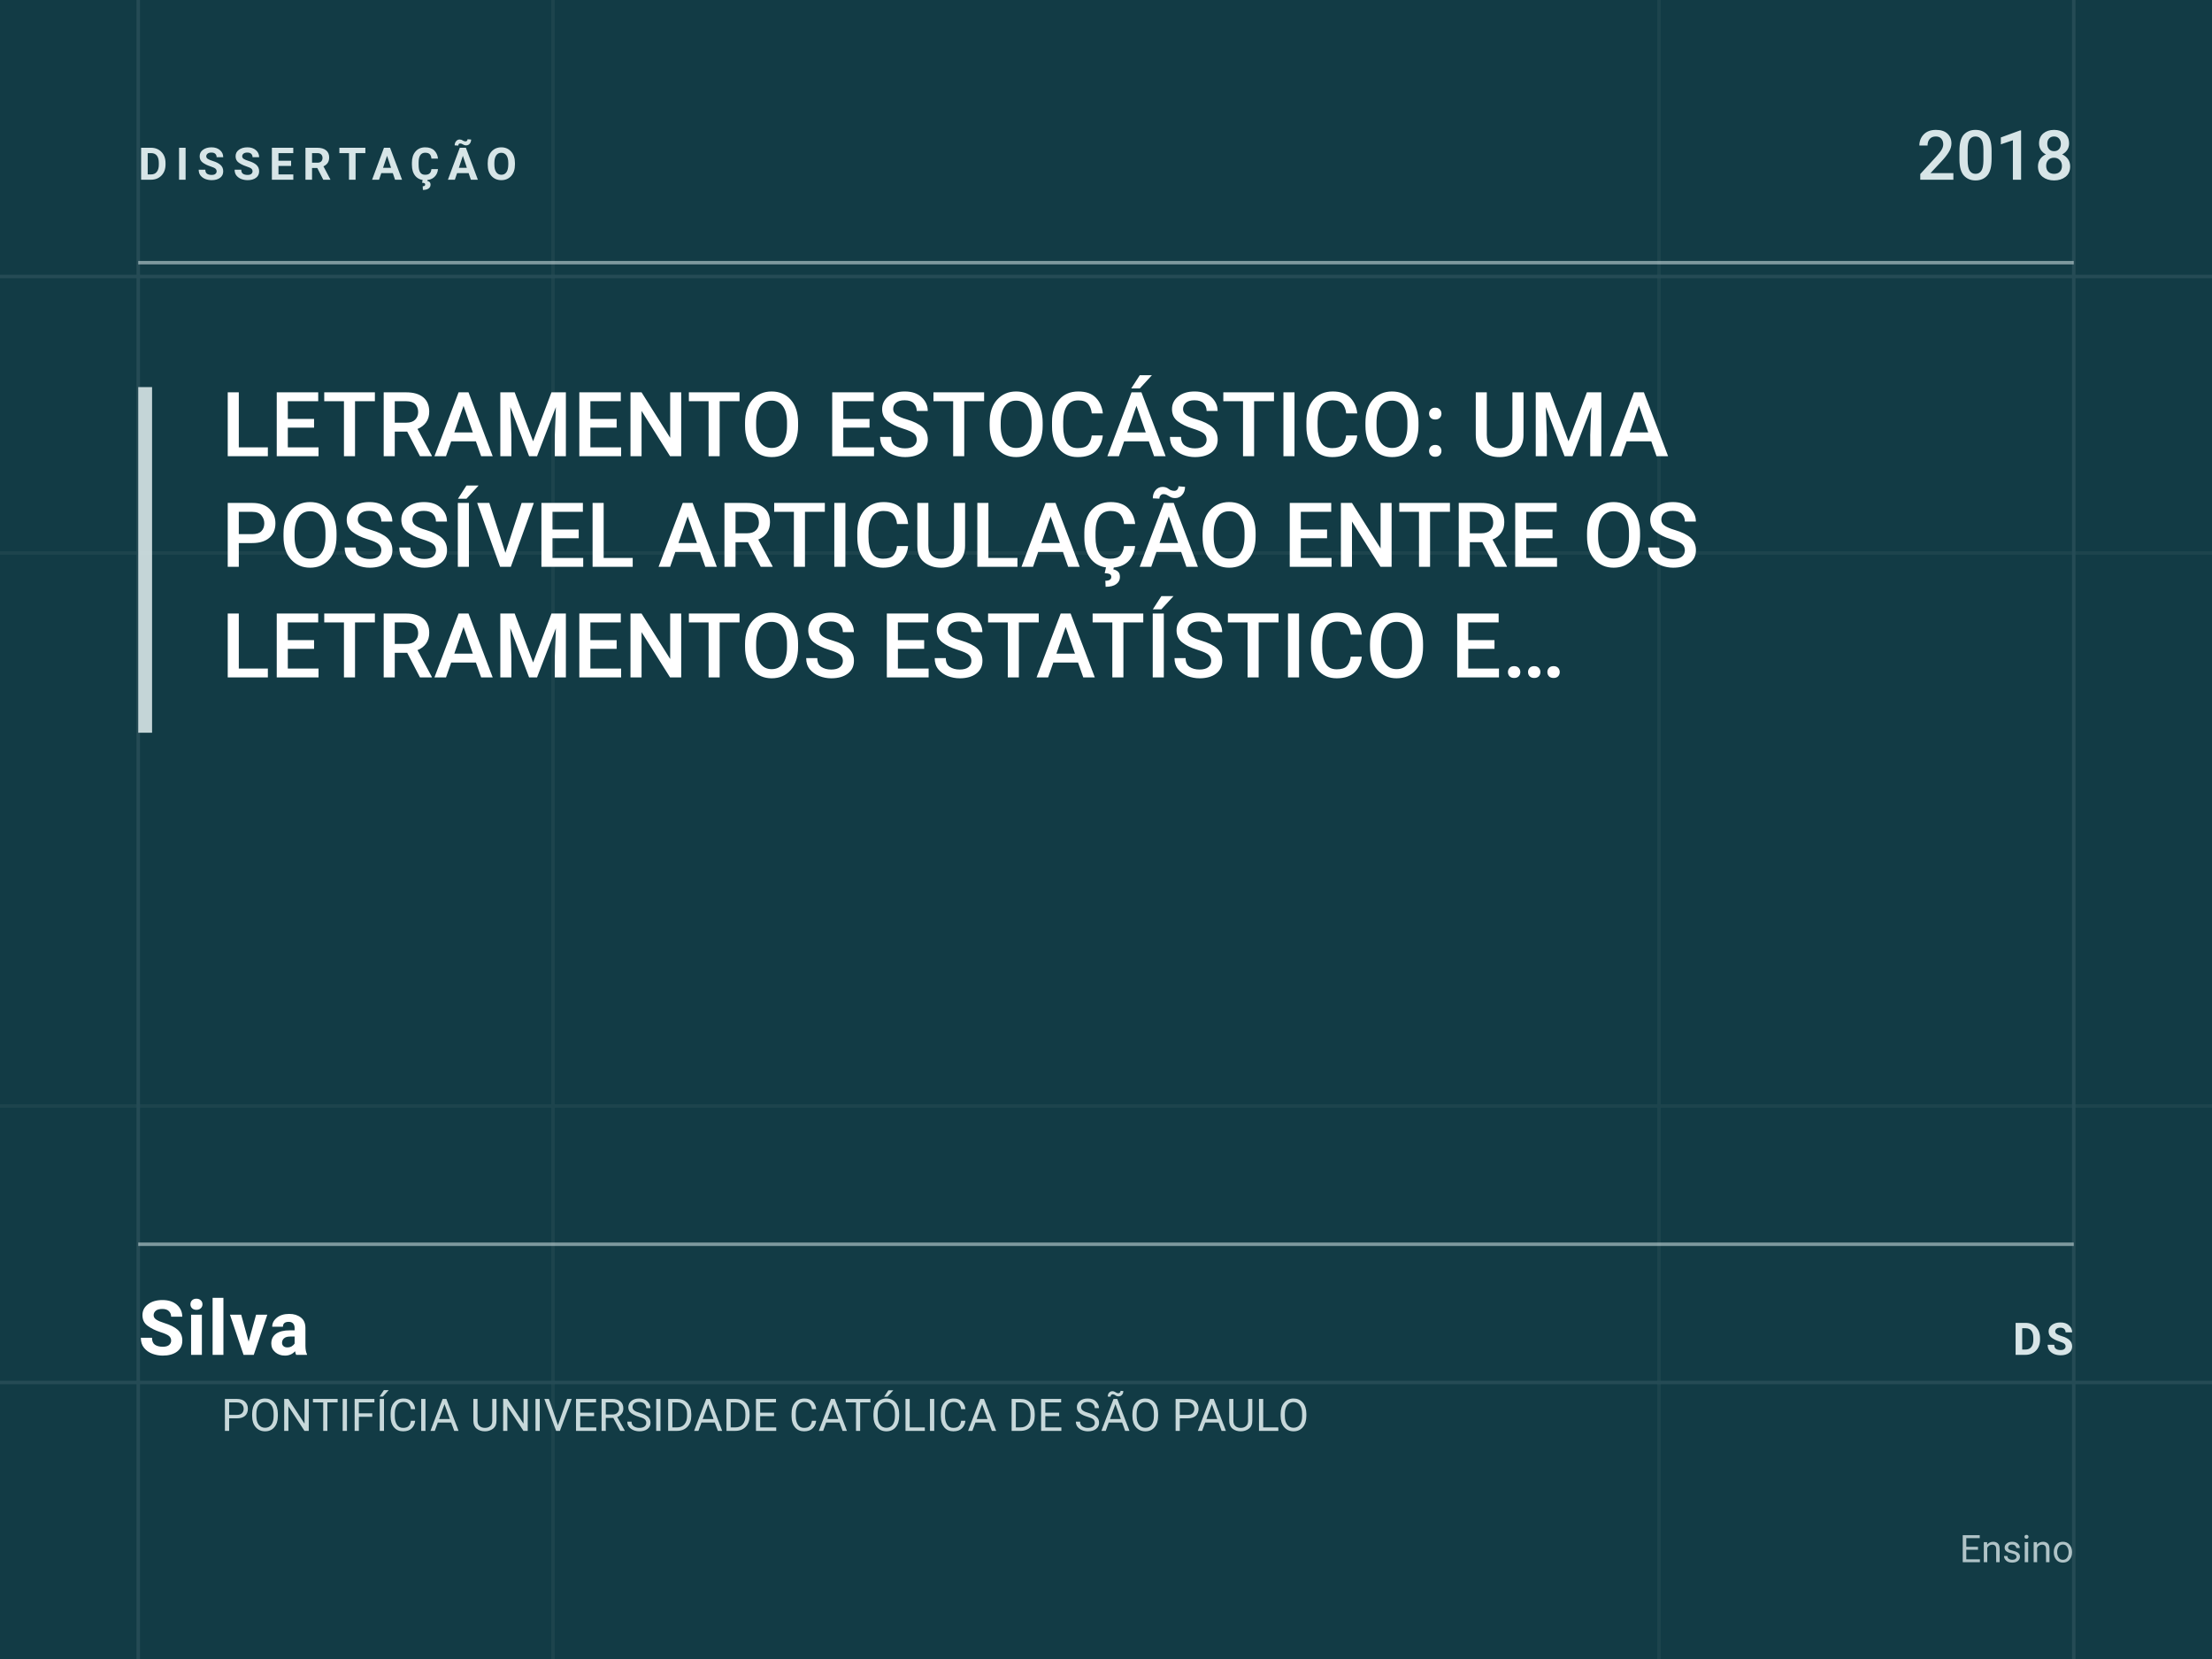
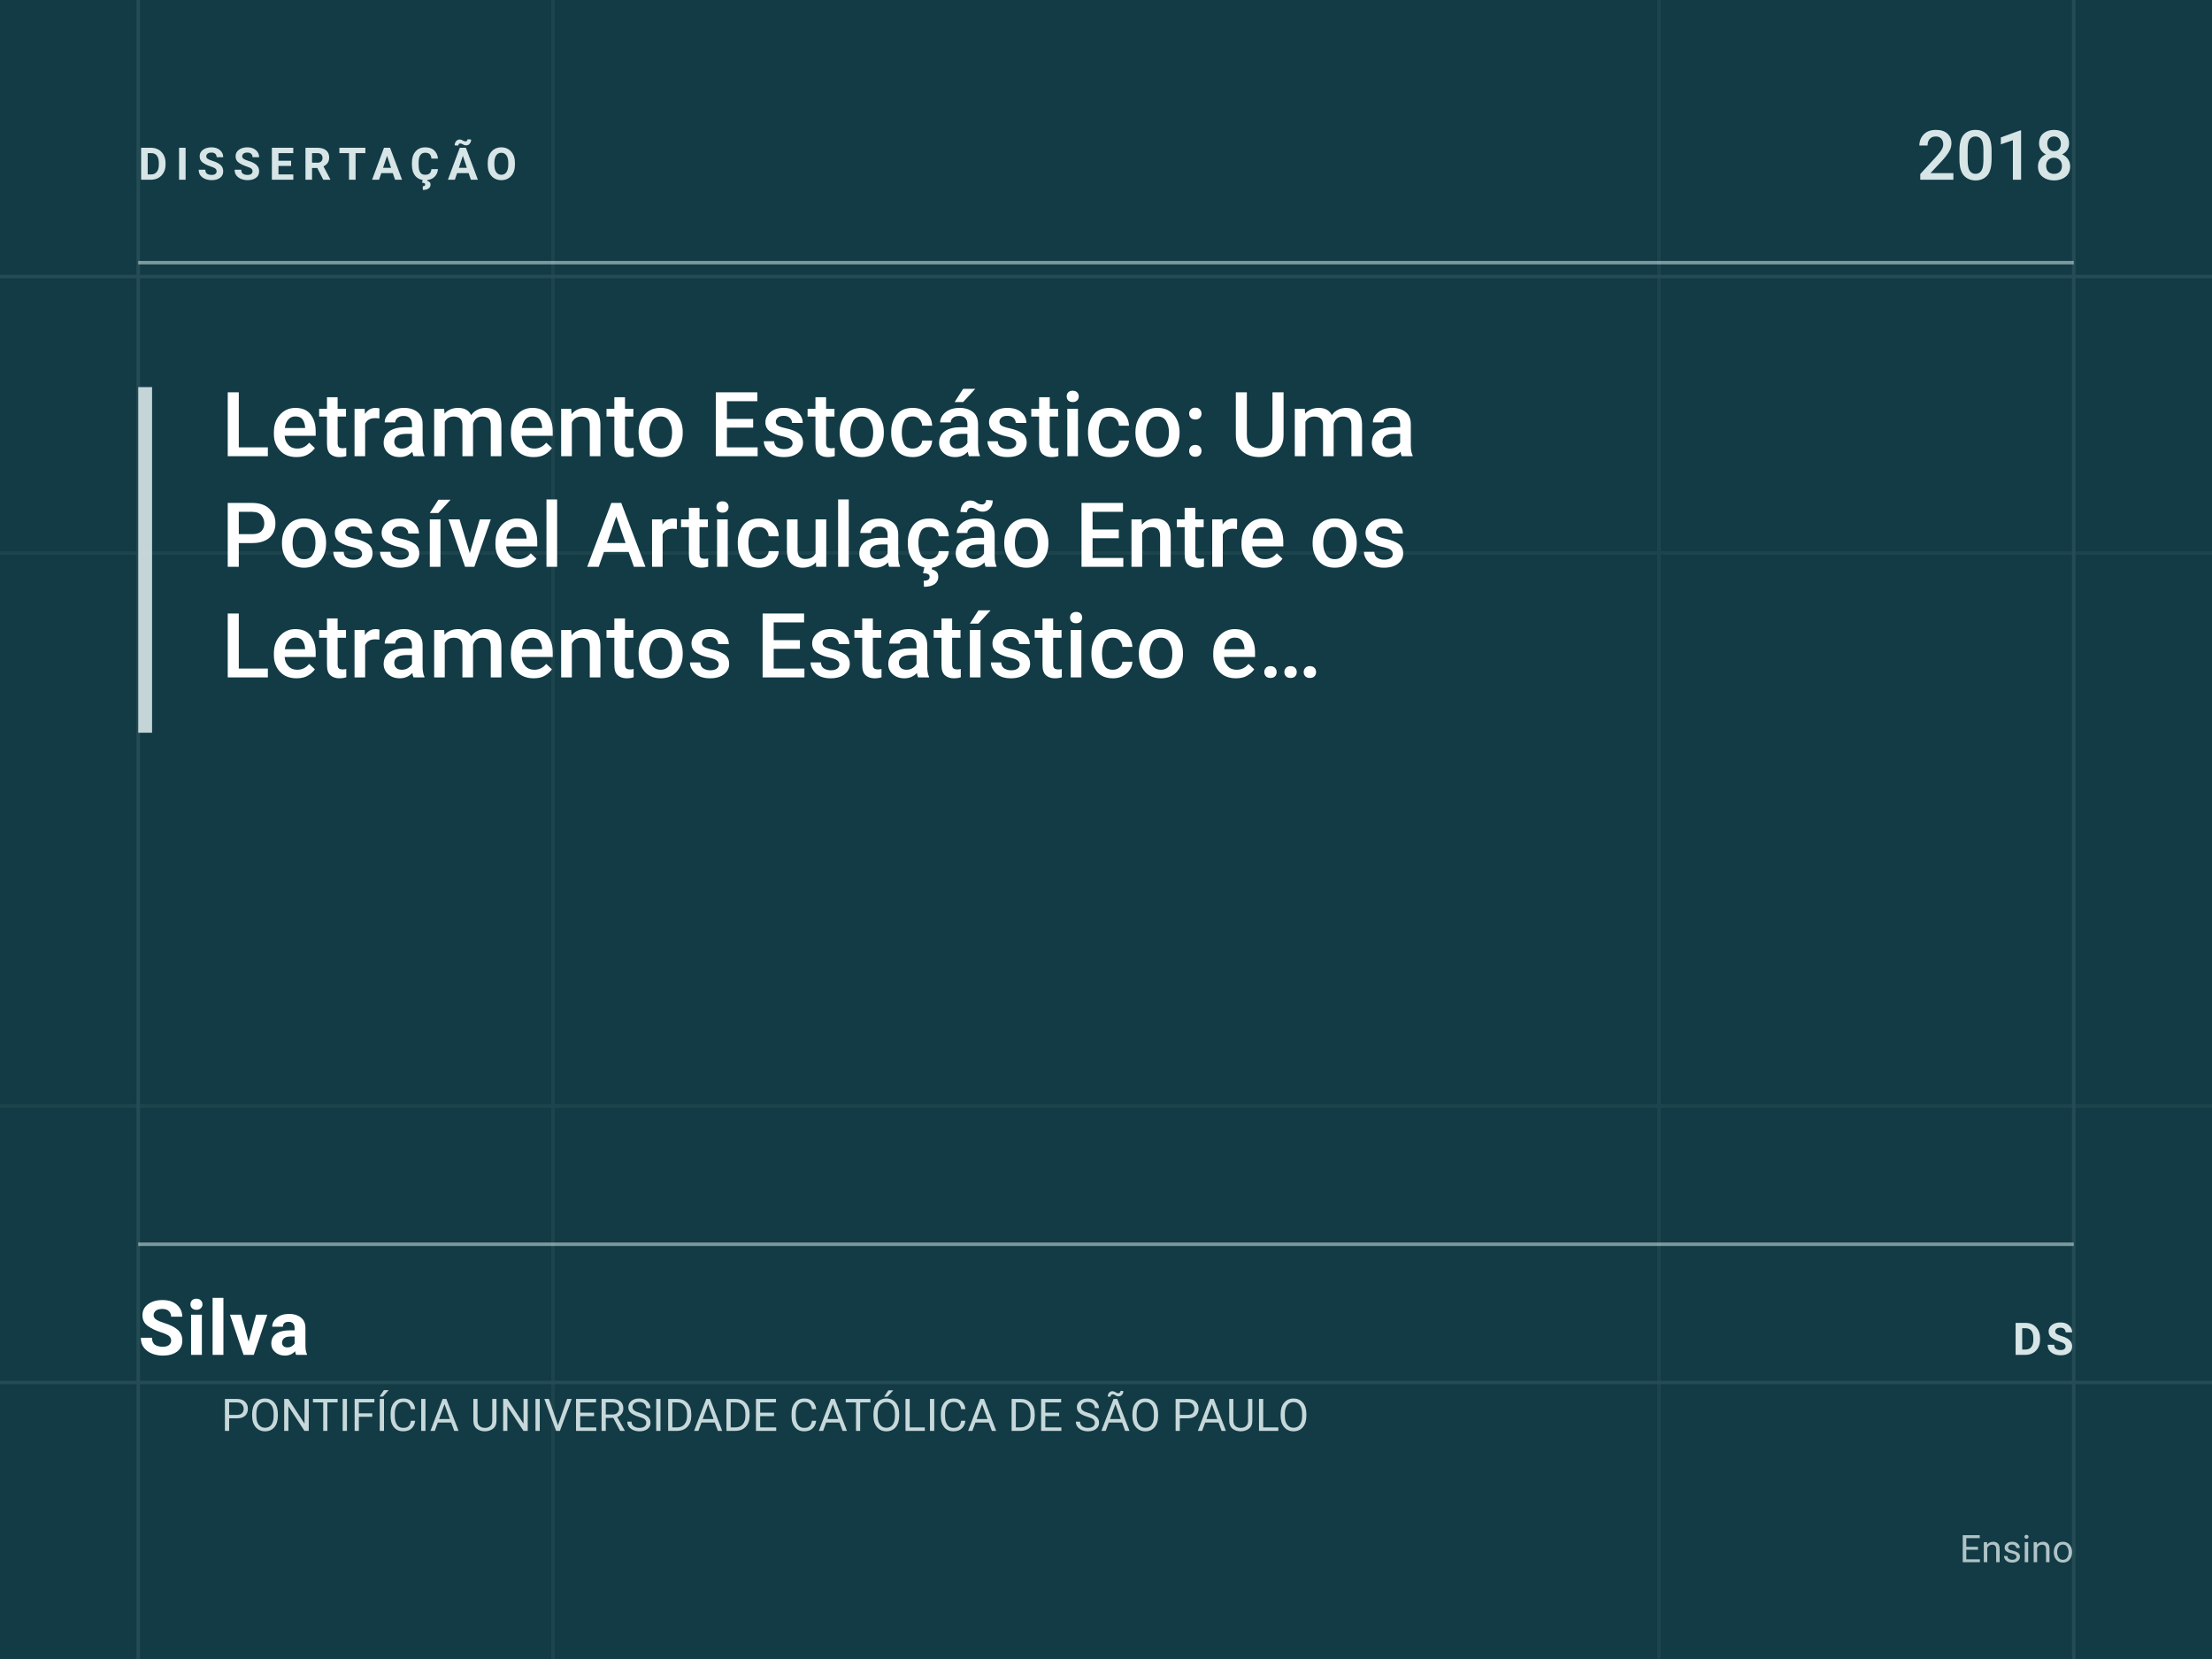
- <svg xmlns="http://www.w3.org/2000/svg" viewBox="0 0 640 480" width="640" height="480" role="img" aria-label="LETRAMENTO ESTOCÁSTICO: UMA POSSÍVEL ARTICULAÇÃO ENTRE OS LETRAMENTOS ESTATÍSTIC">
+ <svg xmlns="http://www.w3.org/2000/svg" viewBox="0 0 640 480" width="640" height="480" role="img" aria-label="Letramento Estocástico: Uma Possível Articulação Entre os Letramentos Estatístic">
  <rect width="640" height="480" fill="#123B45" />
  <g opacity="0.10" stroke="#D7E5E7" stroke-width="1">
    <path d="M0 80H640M0 400H640M40 0V480M600 0V480" />
    <path d="M0 160H640M0 320H640M160 0V480M480 0V480" opacity="0.55" />
  </g>
  <text x="40" y="52" fill="#D7E5E7" font-family="Roboto, Arial, Helvetica, sans-serif" font-size="13" font-weight="700" letter-spacing="2.4">DISSERTAÇÃO</text>
  <text x="600" y="52" text-anchor="end" fill="#D7E5E7" font-family="Roboto, Arial, Helvetica, sans-serif" font-size="20" font-weight="500">2018</text>
  <line x1="40" y1="76" x2="600" y2="76" stroke="#D7E5E7" stroke-width="1" opacity="0.55" />
  <rect x="40" y="112" width="4" height="100" fill="#D7E5E7" opacity="0.9" />
  <text fill="#FFFFFF" font-family="Roboto, Arial, Helvetica, sans-serif" font-size="26" font-weight="500" letter-spacing="0.1">
-     <tspan x="64" y="132">LETRAMENTO ESTOCÁSTICO: UMA</tspan>
-     <tspan x="64" y="164">POSSÍVEL ARTICULAÇÃO ENTRE OS</tspan>
-     <tspan x="64" y="196">LETRAMENTOS ESTATÍSTICO E…</tspan>
+     <tspan x="64" y="132">Letramento Estocástico: Uma</tspan>
+     <tspan x="64" y="164">Possível Articulação Entre os</tspan>
+     <tspan x="64" y="196">Letramentos Estatístico e…</tspan>
  </text>
  <line x1="40" y1="360" x2="600" y2="360" stroke="#D7E5E7" stroke-width="1" opacity="0.55" />
  <text x="40" y="392" fill="#FFFFFF" font-family="Roboto, Arial, Helvetica, sans-serif" font-size="22" font-weight="600" letter-spacing="0.4">Silva</text>
  <text fill="#D7E5E7" font-family="Roboto, Arial, Helvetica, sans-serif" font-size="13" opacity="0.92">
    <tspan x="64" y="414">PONTIFÍCIA UNIVERSIDADE CATÓLICA DE SÃO PAULO</tspan>
  </text>
  <text x="600" y="452" text-anchor="end" fill="#D7E5E7" font-family="Roboto, Arial, Helvetica, sans-serif" font-size="11" opacity="0.8">Ensino</text>
  <text x="600" y="392" text-anchor="end" fill="#D7E5E7" font-family="Roboto, Arial, Helvetica, sans-serif" font-size="13" font-weight="700" letter-spacing="1.2">DS</text>
</svg>
